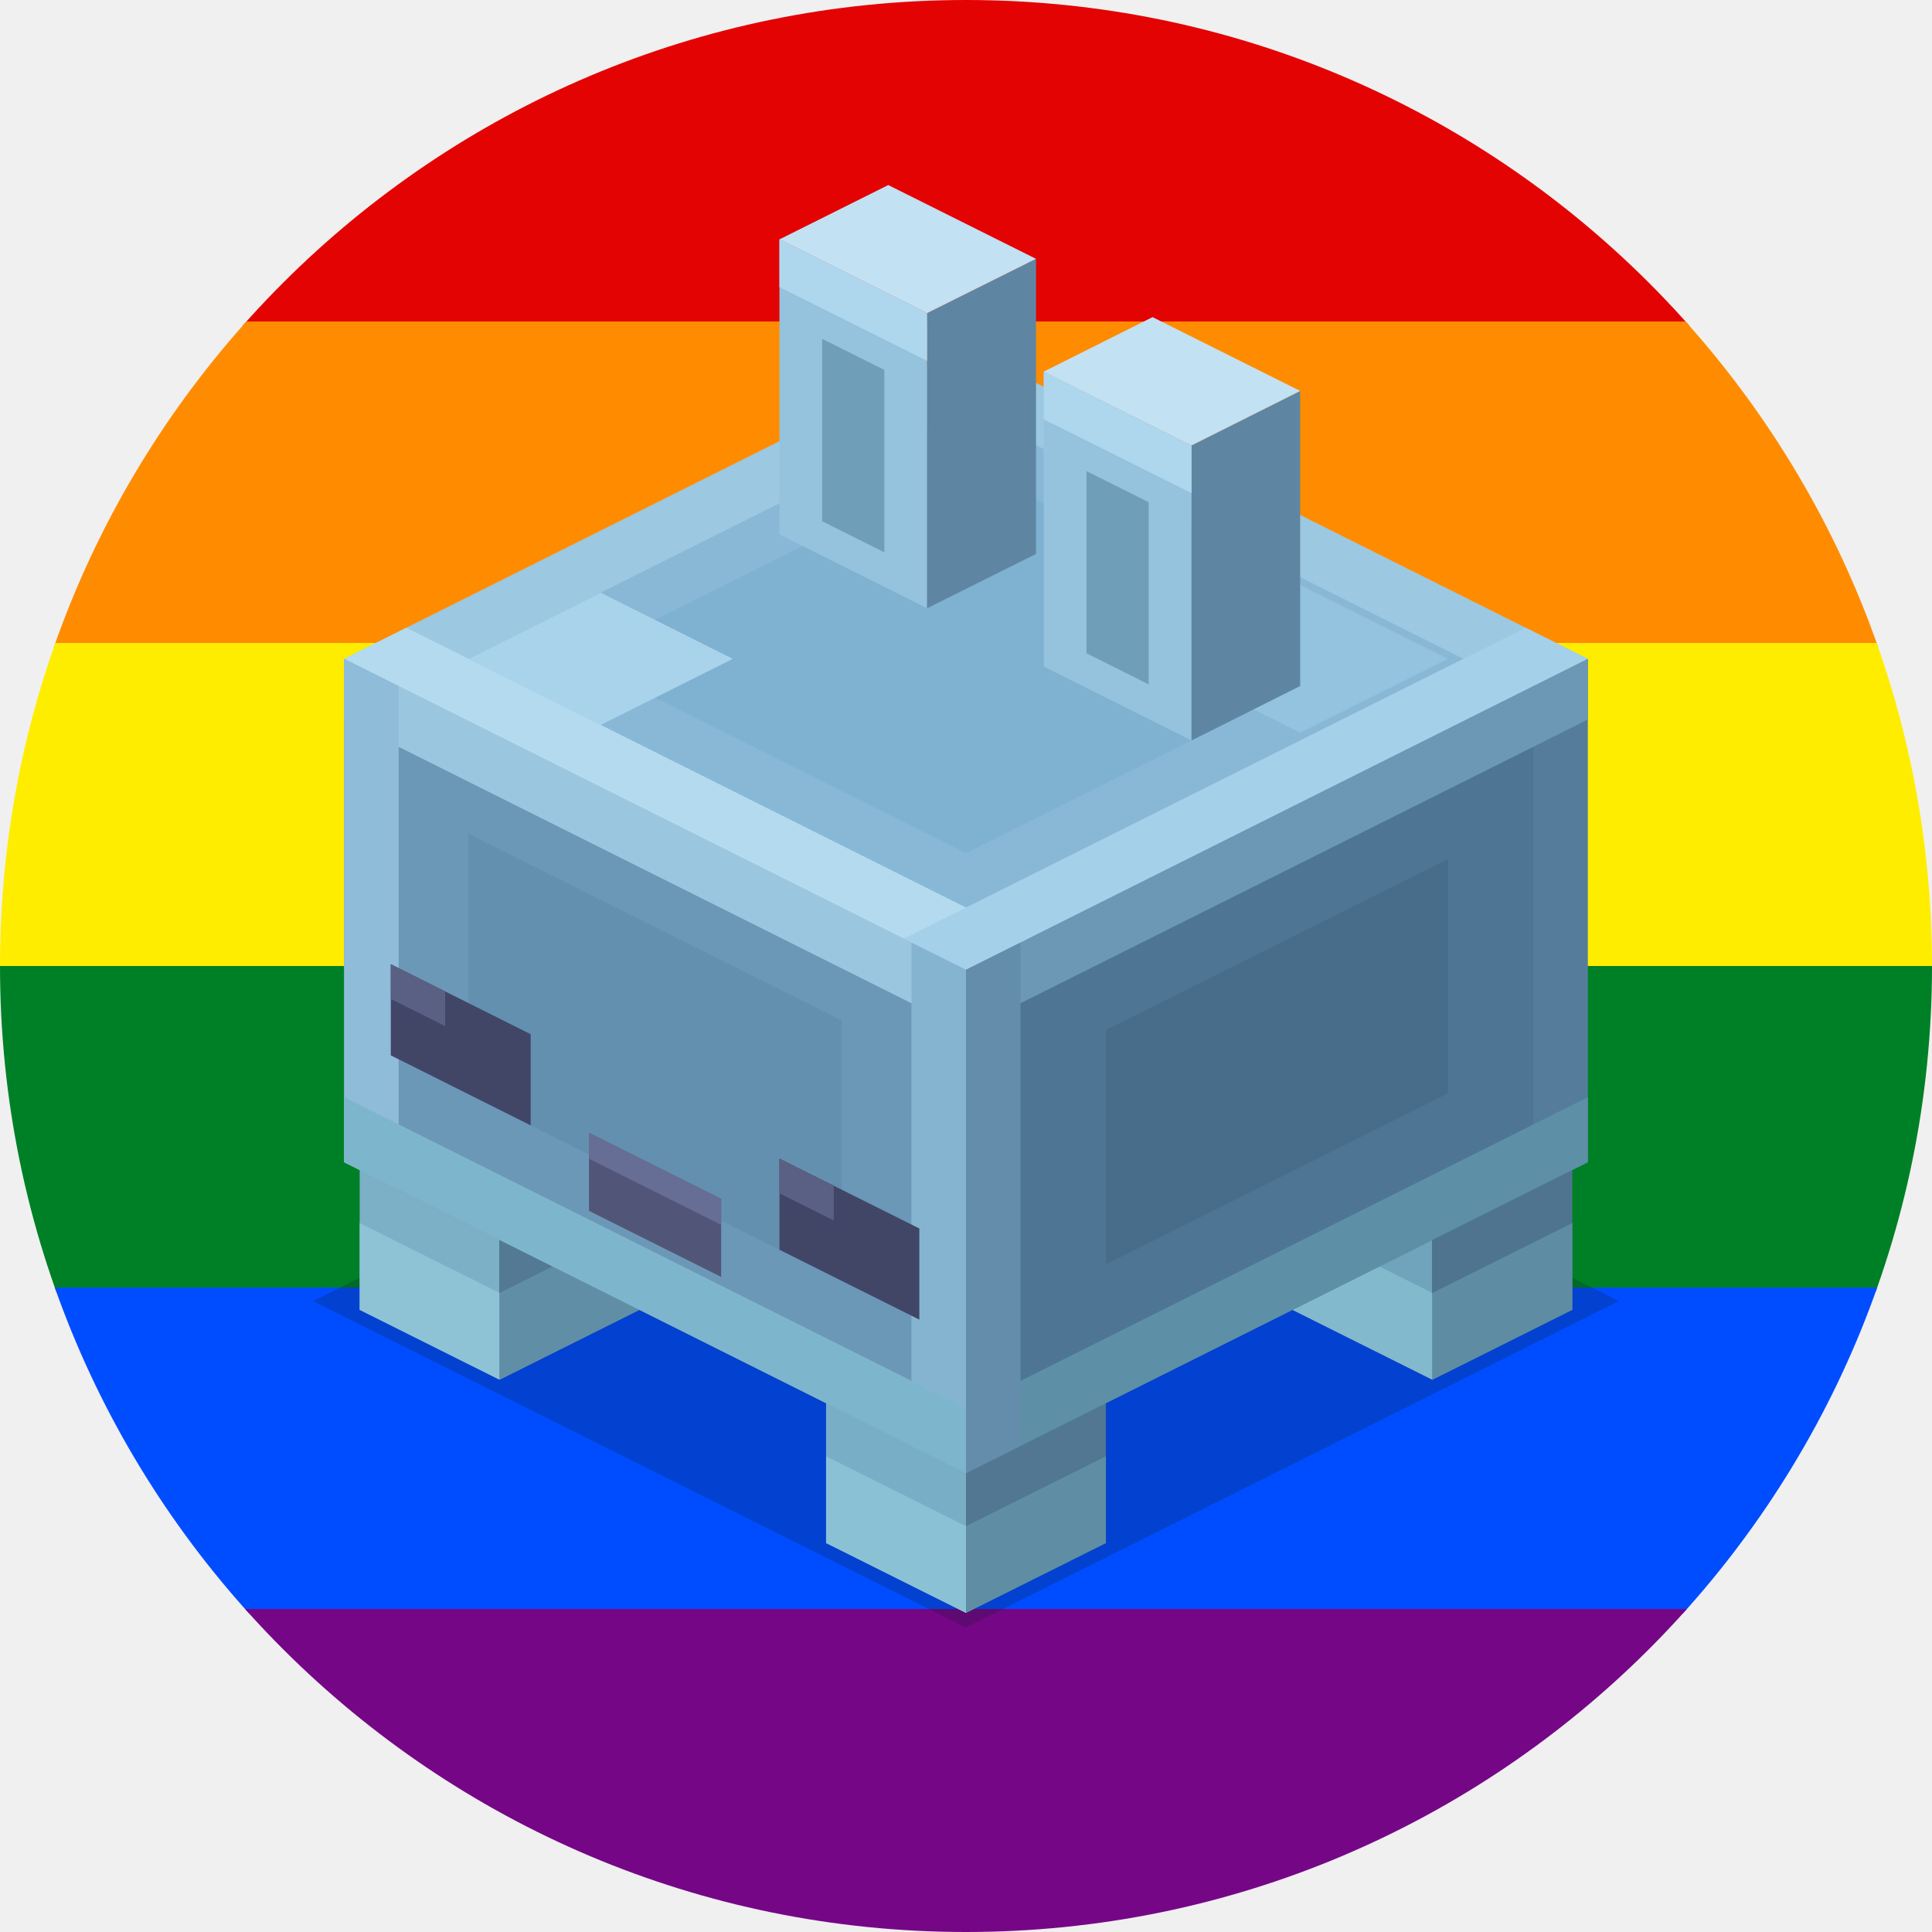
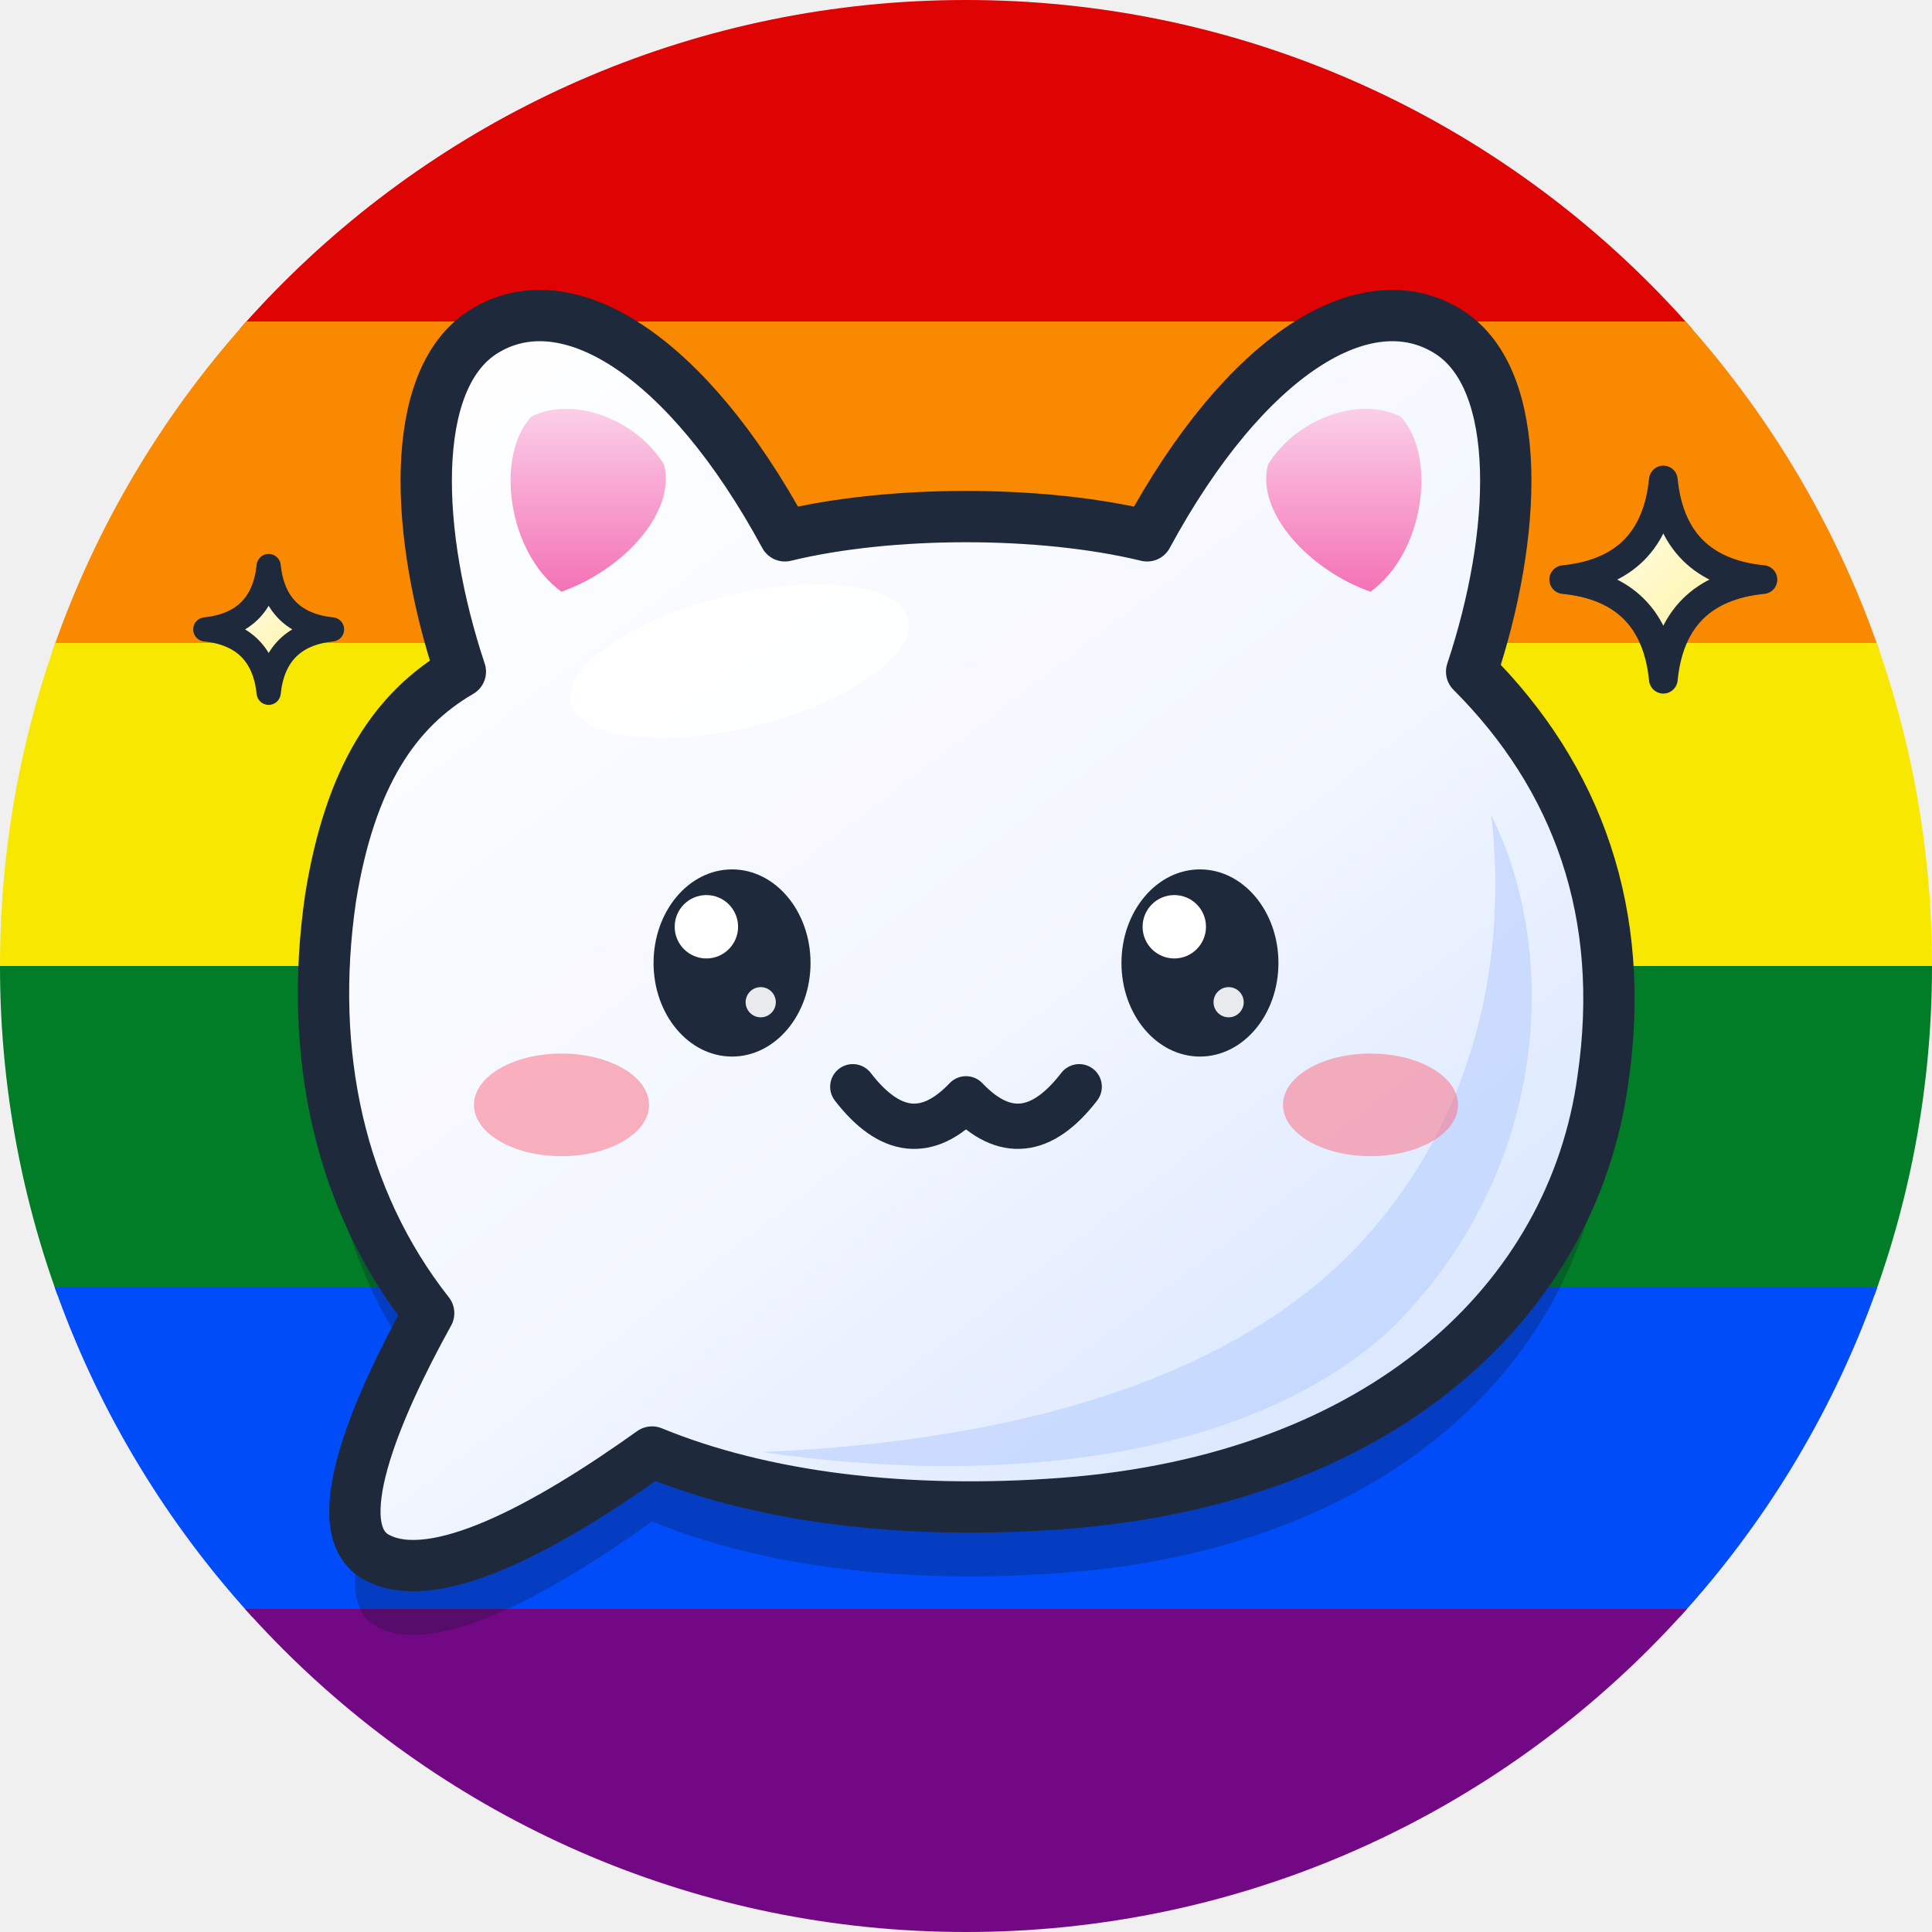
- <svg xmlns="http://www.w3.org/2000/svg" viewBox="0 0 128 128" width="128" height="128">
+ <svg xmlns="http://www.w3.org/2000/svg" viewBox="0 0 128 128" width="128" height="128" role="img" aria-label="ChatW Pride Mascot Self-Chat Avatar">
  <defs>
-     <clipPath id="cw-pride-clip">
+     <clipPath id="cw-pride-circle">
      <circle cx="64" cy="64" r="64" />
    </clipPath>
+     <linearGradient id="cw-mascot-body" x1="0.08" y1="0.02" x2="0.87" y2="1">
+       <stop offset="0%" stop-color="#FFFFFF" />
+       <stop offset="56%" stop-color="#F2F6FF" />
+       <stop offset="100%" stop-color="#D4E3FF" />
+     </linearGradient>
+     <linearGradient id="cw-mascot-ear" x1="0" y1="0" x2="0" y2="1">
+       <stop offset="0%" stop-color="#FBCFE8" />
+       <stop offset="100%" stop-color="#F472B6" />
+     </linearGradient>
+     <linearGradient id="cw-sparkle-fill" x1="0" y1="0" x2="1" y2="1">
+       <stop offset="0%" stop-color="#FFFFFF" />
+       <stop offset="100%" stop-color="#FEF08A" />
+     </linearGradient>
  </defs>
-   <g clip-path="url(#cw-pride-clip)">
-     <rect x="0" y="0" width="128" height="21.6" fill="#E40303" />
-     <rect x="0" y="21.3" width="128" height="21.6" fill="#FF8C00" />
-     <rect x="0" y="42.6" width="128" height="21.6" fill="#FFED00" />
-     <rect x="0" y="64.0" width="128" height="21.6" fill="#008026" />
-     <rect x="0" y="85.3" width="128" height="21.6" fill="#004DFF" />
-     <rect x="0" y="106.6" width="128" height="21.6" fill="#750787" />
-     <polygon points="64.0,64.57 107.26,86.2 64.0,107.83 20.74,86.2" fill="#0F172A" fill-opacity="0.22" />
-     <polygon points="85.63,86.78 94.9,91.41 94.9,80.48 85.63,75.85" fill="#6FA4BC" />
-     <polygon points="94.9,91.41 104.17,86.78 104.17,75.85 94.9,80.48" fill="#4F748F" />
-     <polygon points="94.9,71.21 104.17,75.85 94.9,80.48 85.63,75.85" fill="#89B7D4" />
-     <polygon points="85.63,86.78 94.9,91.41 94.9,85.66 85.63,81.03" fill="#82B9CC" />
-     <polygon points="94.9,91.41 104.17,86.78 104.17,81.03 94.9,85.66" fill="#5E8CA3" />
-     <polygon points="23.83,86.78 33.1,91.41 33.1,80.48 23.83,75.85" fill="#7BB0C7" />
-     <polygon points="33.1,91.41 42.37,86.78 42.37,75.85 33.1,80.48" fill="#537994" />
-     <polygon points="33.1,71.21 42.37,75.85 33.1,80.48 23.83,75.85" fill="#89B7D4" />
-     <polygon points="23.83,86.78 33.1,91.41 33.1,85.66 23.83,81.03" fill="#8EC3D6" />
-     <polygon points="33.1,91.41 42.37,86.78 42.37,81.03 33.1,85.66" fill="#608EA6" />
-     <polygon points="54.73,102.23 64.0,106.86 64.0,95.94 54.73,91.3" fill="#78AEC6" />
-     <polygon points="64.0,106.86 73.27,102.23 73.27,91.3 64.0,95.94" fill="#517792" />
-     <polygon points="64.0,86.66 73.27,91.3 64.0,95.94 54.73,91.3" fill="#89B7D4" />
-     <polygon points="54.73,102.23 64.0,106.86 64.0,101.11 54.73,96.48" fill="#8BC1D4" />
-     <polygon points="64.0,106.86 73.27,102.23 73.27,96.48 64.0,101.11" fill="#5E8DA4" />
-     <polygon points="22.8,77.0 64.0,97.6 64.0,64.25 22.8,43.65" fill="#78A4C2" />
-     <polygon points="64.0,97.6 105.2,77.0 105.2,43.65 64.0,64.25" fill="#557D9B" />
-     <polygon points="64.0,23.05 105.2,43.65 64.0,64.25 22.8,43.65" fill="#9CC8E2" />
-     <polygon points="64.0,27.17 96.96,43.65 64.0,60.13 31.04,43.65" fill="#88B8D6" />
-     <polygon points="64.0,30.77 89.75,43.65 64.0,56.52 38.25,43.65" fill="#7FB1D1" />
-     <polygon points="39.8,39.27 48.55,43.65 39.8,48.03 31.04,43.65" fill="#A9D3EB" />
-     <polygon points="86.14,38.76 95.93,43.65 86.14,48.54 76.36,43.65" fill="#94C3DF" />
-     <polygon points="26.92,41.59 68.12,62.19 64.0,64.25 22.8,43.65" fill="#B4DAF0" />
-     <polygon points="101.08,41.59 105.2,43.65 64.0,64.25 59.88,62.19" fill="#A5D0E9" />
-     <polygon points="26.41,74.78 60.39,91.77 60.39,66.47 26.41,49.48" fill="#6C98B8" />
-     <polygon points="31.04,72.5 55.76,84.86 55.76,67.61 31.04,55.25" fill="#6490B0" />
-     <polygon points="22.8,47.67 64.0,68.27 64.0,64.25 22.8,43.65" fill="#9BC6E0" />
-     <polygon points="22.8,77.0 26.41,78.8 26.41,45.45 22.8,43.65" fill="#8FBCD8" />
-     <polygon points="60.39,95.8 64.0,97.6 64.0,64.25 60.39,62.45" fill="#85B4D1" />
-     <polygon points="22.8,77.0 64.0,97.6 64.0,93.29 22.8,72.69" fill="#7DB6CC" />
-     <polygon points="67.61,91.77 101.59,74.78 101.59,49.48 67.61,66.47" fill="#4E7593" />
-     <polygon points="73.27,83.77 95.93,72.44 95.93,56.91 73.27,68.24" fill="#476D8A" />
-     <polygon points="64.0,68.27 105.2,47.67 105.2,43.65 64.0,64.25" fill="#6C97B5" />
-     <polygon points="64.0,97.6 105.2,77.0 105.2,72.69 64.0,93.29" fill="#5D8FA6" />
-     <polygon points="64.0,97.6 67.61,95.8 67.61,62.45 64.0,64.25" fill="#638DAB" />
-     <polygon points="25.89,69.92 35.16,74.56 35.16,68.52 25.89,63.88" fill="#424666" />
-     <polygon points="25.89,66.18 29.49,67.98 29.49,65.69 25.89,63.88" fill="#5A6084" />
-     <polygon points="51.64,82.8 60.91,87.43 60.91,81.39 51.64,76.76" fill="#424666" />
-     <polygon points="51.64,79.06 55.24,80.86 55.24,78.56 51.64,76.76" fill="#5A6084" />
-     <polygon points="39.02,80.22 47.78,84.6 47.78,79.43 39.02,75.05" fill="#515679" />
-     <polygon points="39.02,76.77 47.78,81.15 47.78,79.43 39.02,75.05" fill="#676E96" />
-     <polygon points="51.64,35.41 61.42,40.3 61.42,20.75 51.64,15.86" fill="#95C2DD" />
-     <polygon points="61.42,40.3 68.64,36.7 68.64,17.15 61.42,20.75" fill="#5E86A3" />
-     <polygon points="58.85,12.26 68.64,17.15 61.42,20.75 51.64,15.86" fill="#C2E1F3" />
-     <polygon points="54.47,34.53 58.59,36.59 58.59,24.51 54.47,22.45" fill="#6F9EB9" />
-     <polygon points="51.64,19.02 61.42,23.91 61.42,20.75 51.64,15.86" fill="#AED7EE" />
-     <polygon points="69.15,44.16 78.94,49.06 78.94,29.51 69.15,24.62" fill="#95C2DD" />
-     <polygon points="78.94,49.06 86.14,45.45 86.14,25.9 78.94,29.51" fill="#5E86A3" />
-     <polygon points="76.36,21.01 86.14,25.9 78.94,29.51 69.15,24.62" fill="#C2E1F3" />
-     <polygon points="71.98,43.28 76.1,45.34 76.1,33.27 71.98,31.21" fill="#6F9EB9" />
-     <polygon points="69.15,27.78 78.94,32.67 78.94,29.51 69.15,24.62" fill="#AED7EE" />
+   <g clip-path="url(#cw-pride-circle)">
+     <rect x="0" y="0" width="128" height="21.8" fill="#E40303" />
+     <rect x="0" y="21.3" width="128" height="21.8" fill="#FF8C00" />
+     <rect x="0" y="42.6" width="128" height="21.8" fill="#FFED00" />
+     <rect x="0" y="64.0" width="128" height="21.8" fill="#008026" />
+     <rect x="0" y="85.3" width="128" height="21.8" fill="#004DFF" />
+     <rect x="0" y="106.6" width="128" height="21.8" fill="#750787" />
+     <rect x="0" y="0" width="128" height="128" fill="#0F172A" opacity="0.03" />
+     <g transform="translate(0, 4.6)" opacity="0.27">
+       <path d="M 52 35.5 C 59 33.8 69 33.8 76 35.5 C 82.5 23.5 90.5 18.5 96 22 C 101 25.2 100.5 35.5 97.5 44.5 C 104.5 51.5 107.8 60.5 106.2 71.5 C 104.2 86.2 91.5 98 70.5 99.6 C 60 100.4 50.5 99.2 43.2 96.2 C 36.2 101.2 28.8 105.2 25 103.2 C 21.5 101.4 24.8 93.5 28.4 87 C 22.5 79.5 20.4 69.8 21.9 59.5 C 23.2 51.4 26.2 47 30.5 44.5 C 27.5 35.5 27 25.2 32 22 C 37.5 18.5 45.5 23.5 52 35.5 Z" fill="#0F172A" />
+     </g>
+     <path d="M 52 35.5 C 59 33.8 69 33.8 76 35.5 C 82.5 23.5 90.5 18.5 96 22 C 101 25.2 100.5 35.5 97.5 44.5 C 104.5 51.5 107.8 60.5 106.2 71.5 C 104.2 86.2 91.5 98 70.5 99.6 C 60 100.4 50.5 99.2 43.2 96.2 C 36.2 101.2 28.8 105.2 25 103.2 C 21.5 101.4 24.8 93.5 28.4 87 C 22.5 79.5 20.4 69.8 21.9 59.5 C 23.2 51.4 26.2 47 30.5 44.5 C 27.5 35.5 27 25.2 32 22 C 37.5 18.5 45.5 23.5 52 35.5 Z" fill="url(#cw-mascot-body)" stroke="#1E293B" stroke-width="3.4" stroke-linejoin="round" />
+     <path d="M 98.8 54 C 103.5 63.5 102.5 78 92 88.2 C 82.5 96.8 66 98.5 50.5 96.2 C 67 95.5 81.5 91.5 90 82.5 C 97.2 74.8 100 64.5 98.8 54 Z" fill="#BBD1FF" opacity="0.65" />
+     <ellipse cx="49" cy="43.8" rx="11.5" ry="4.4" transform="rotate(-14 49 43.8)" fill="#FFFFFF" opacity="0.92" />
+     <path d="M 35.2 27.6 C 32.8 30.2 33.6 36.6 37.2 39.2 C 41.2 37.8 44.8 34.0 44.0 30.8 C 42.2 27.8 38.0 26.2 35.2 27.6 Z" fill="url(#cw-mascot-ear)" />
+     <path d="M 92.8 27.6 C 95.2 30.2 94.4 36.6 90.8 39.2 C 86.8 37.8 83.2 34.0 84.0 30.8 C 85.8 27.8 90.0 26.2 92.8 27.6 Z" fill="url(#cw-mascot-ear)" />
+     <ellipse cx="48.5" cy="63.8" rx="5.2" ry="6.2" fill="#1E293B" />
+     <circle cx="46.8" cy="61.4" r="2.1" fill="#FFFFFF" />
+     <circle cx="50.4" cy="66.4" r="1.0" fill="#FFFFFF" opacity="0.9" />
+     <ellipse cx="79.5" cy="63.8" rx="5.2" ry="6.2" fill="#1E293B" />
+     <circle cx="77.8" cy="61.4" r="2.1" fill="#FFFFFF" />
+     <circle cx="81.4" cy="66.4" r="1.0" fill="#FFFFFF" opacity="0.9" />
+     <ellipse cx="37.2" cy="73.2" rx="5.8" ry="3.4" fill="#FB7185" opacity="0.54" />
+     <ellipse cx="90.8" cy="73.2" rx="5.8" ry="3.4" fill="#FB7185" opacity="0.54" />
+     <path d="M 56.5 72.0 Q 60.2 76.8 64 72.8 Q 67.8 76.8 71.5 72.0" fill="none" stroke="#1E293B" stroke-width="3.0" stroke-linecap="round" stroke-linejoin="round" />
+     <path d="M 110.2 31.8 Q 110.8 37.8 116.8 38.4 Q 110.8 39.0 110.2 45.0 Q 109.6 39.0 103.6 38.4 Q 109.6 37.8 110.2 31.8 Z" fill="url(#cw-sparkle-fill)" stroke="#1E293B" stroke-width="1.9" stroke-linejoin="round" />
+     <path d="M 17.8 37.5 Q 18.2 41.3 22.0 41.7 Q 18.2 42.1 17.8 45.9 Q 17.4 42.1 13.6 41.7 Q 17.4 41.3 17.8 37.5 Z" fill="url(#cw-sparkle-fill)" stroke="#1E293B" stroke-width="1.6" stroke-linejoin="round" />
  </g>
</svg>
